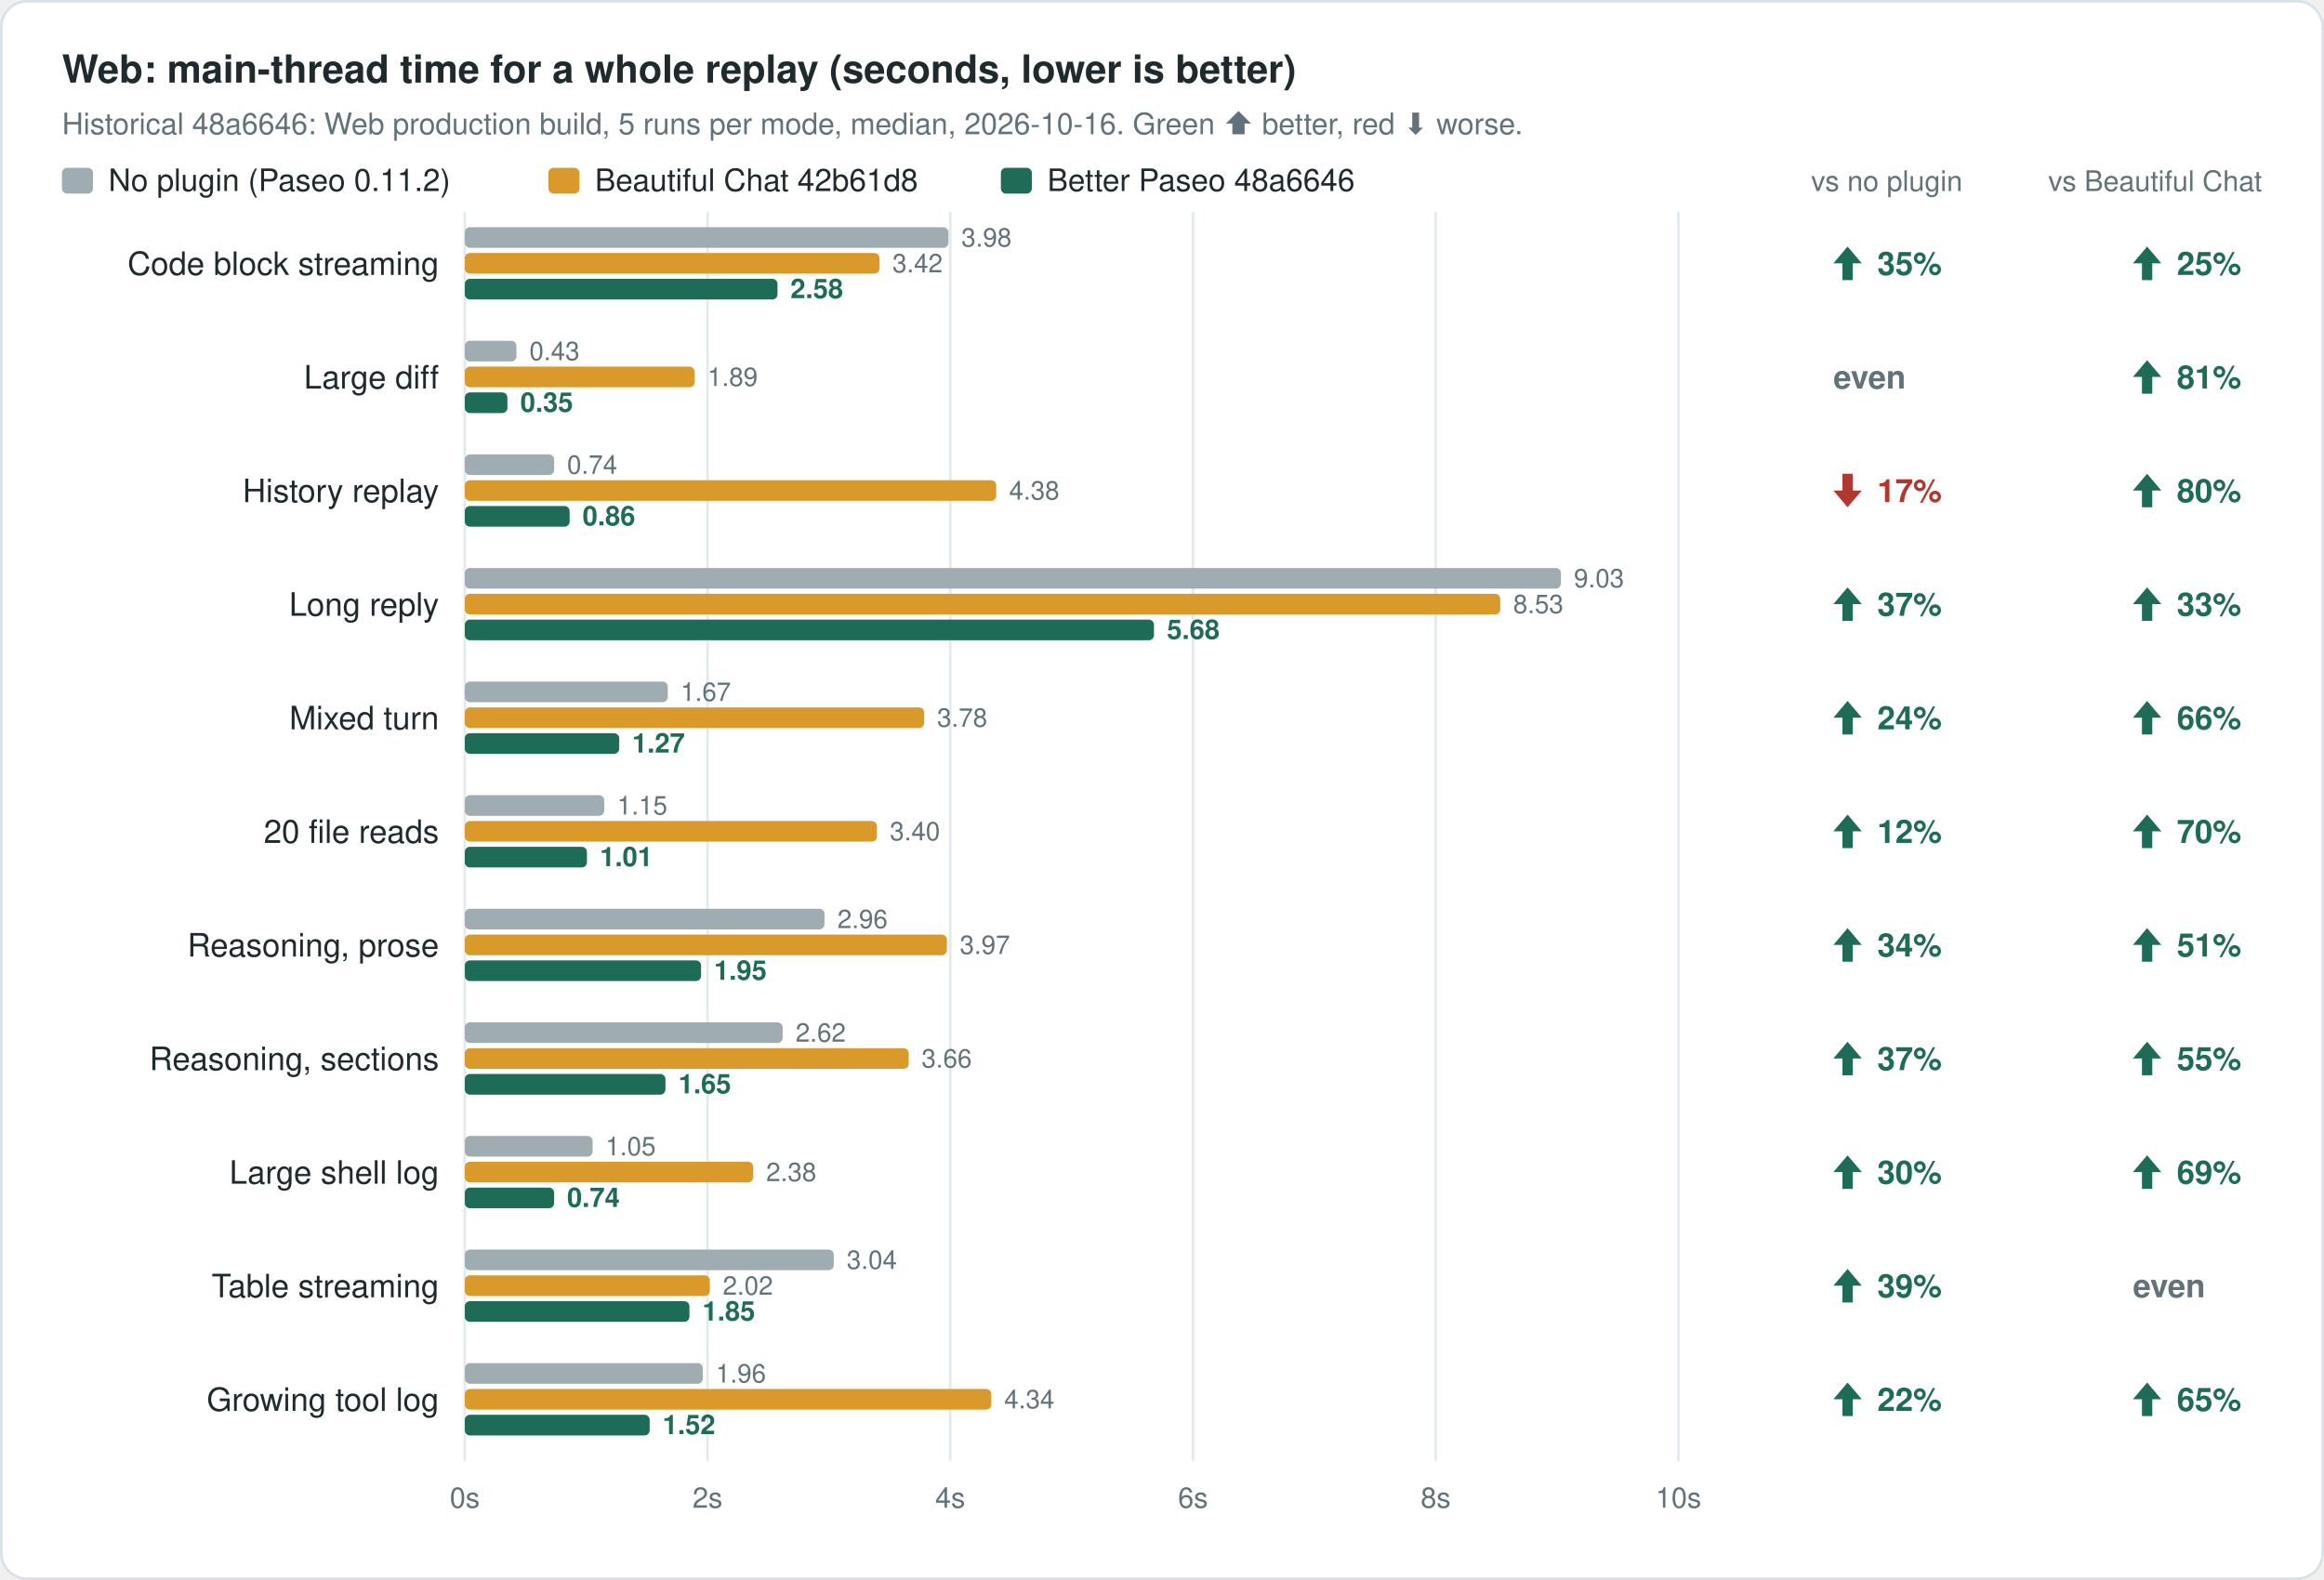
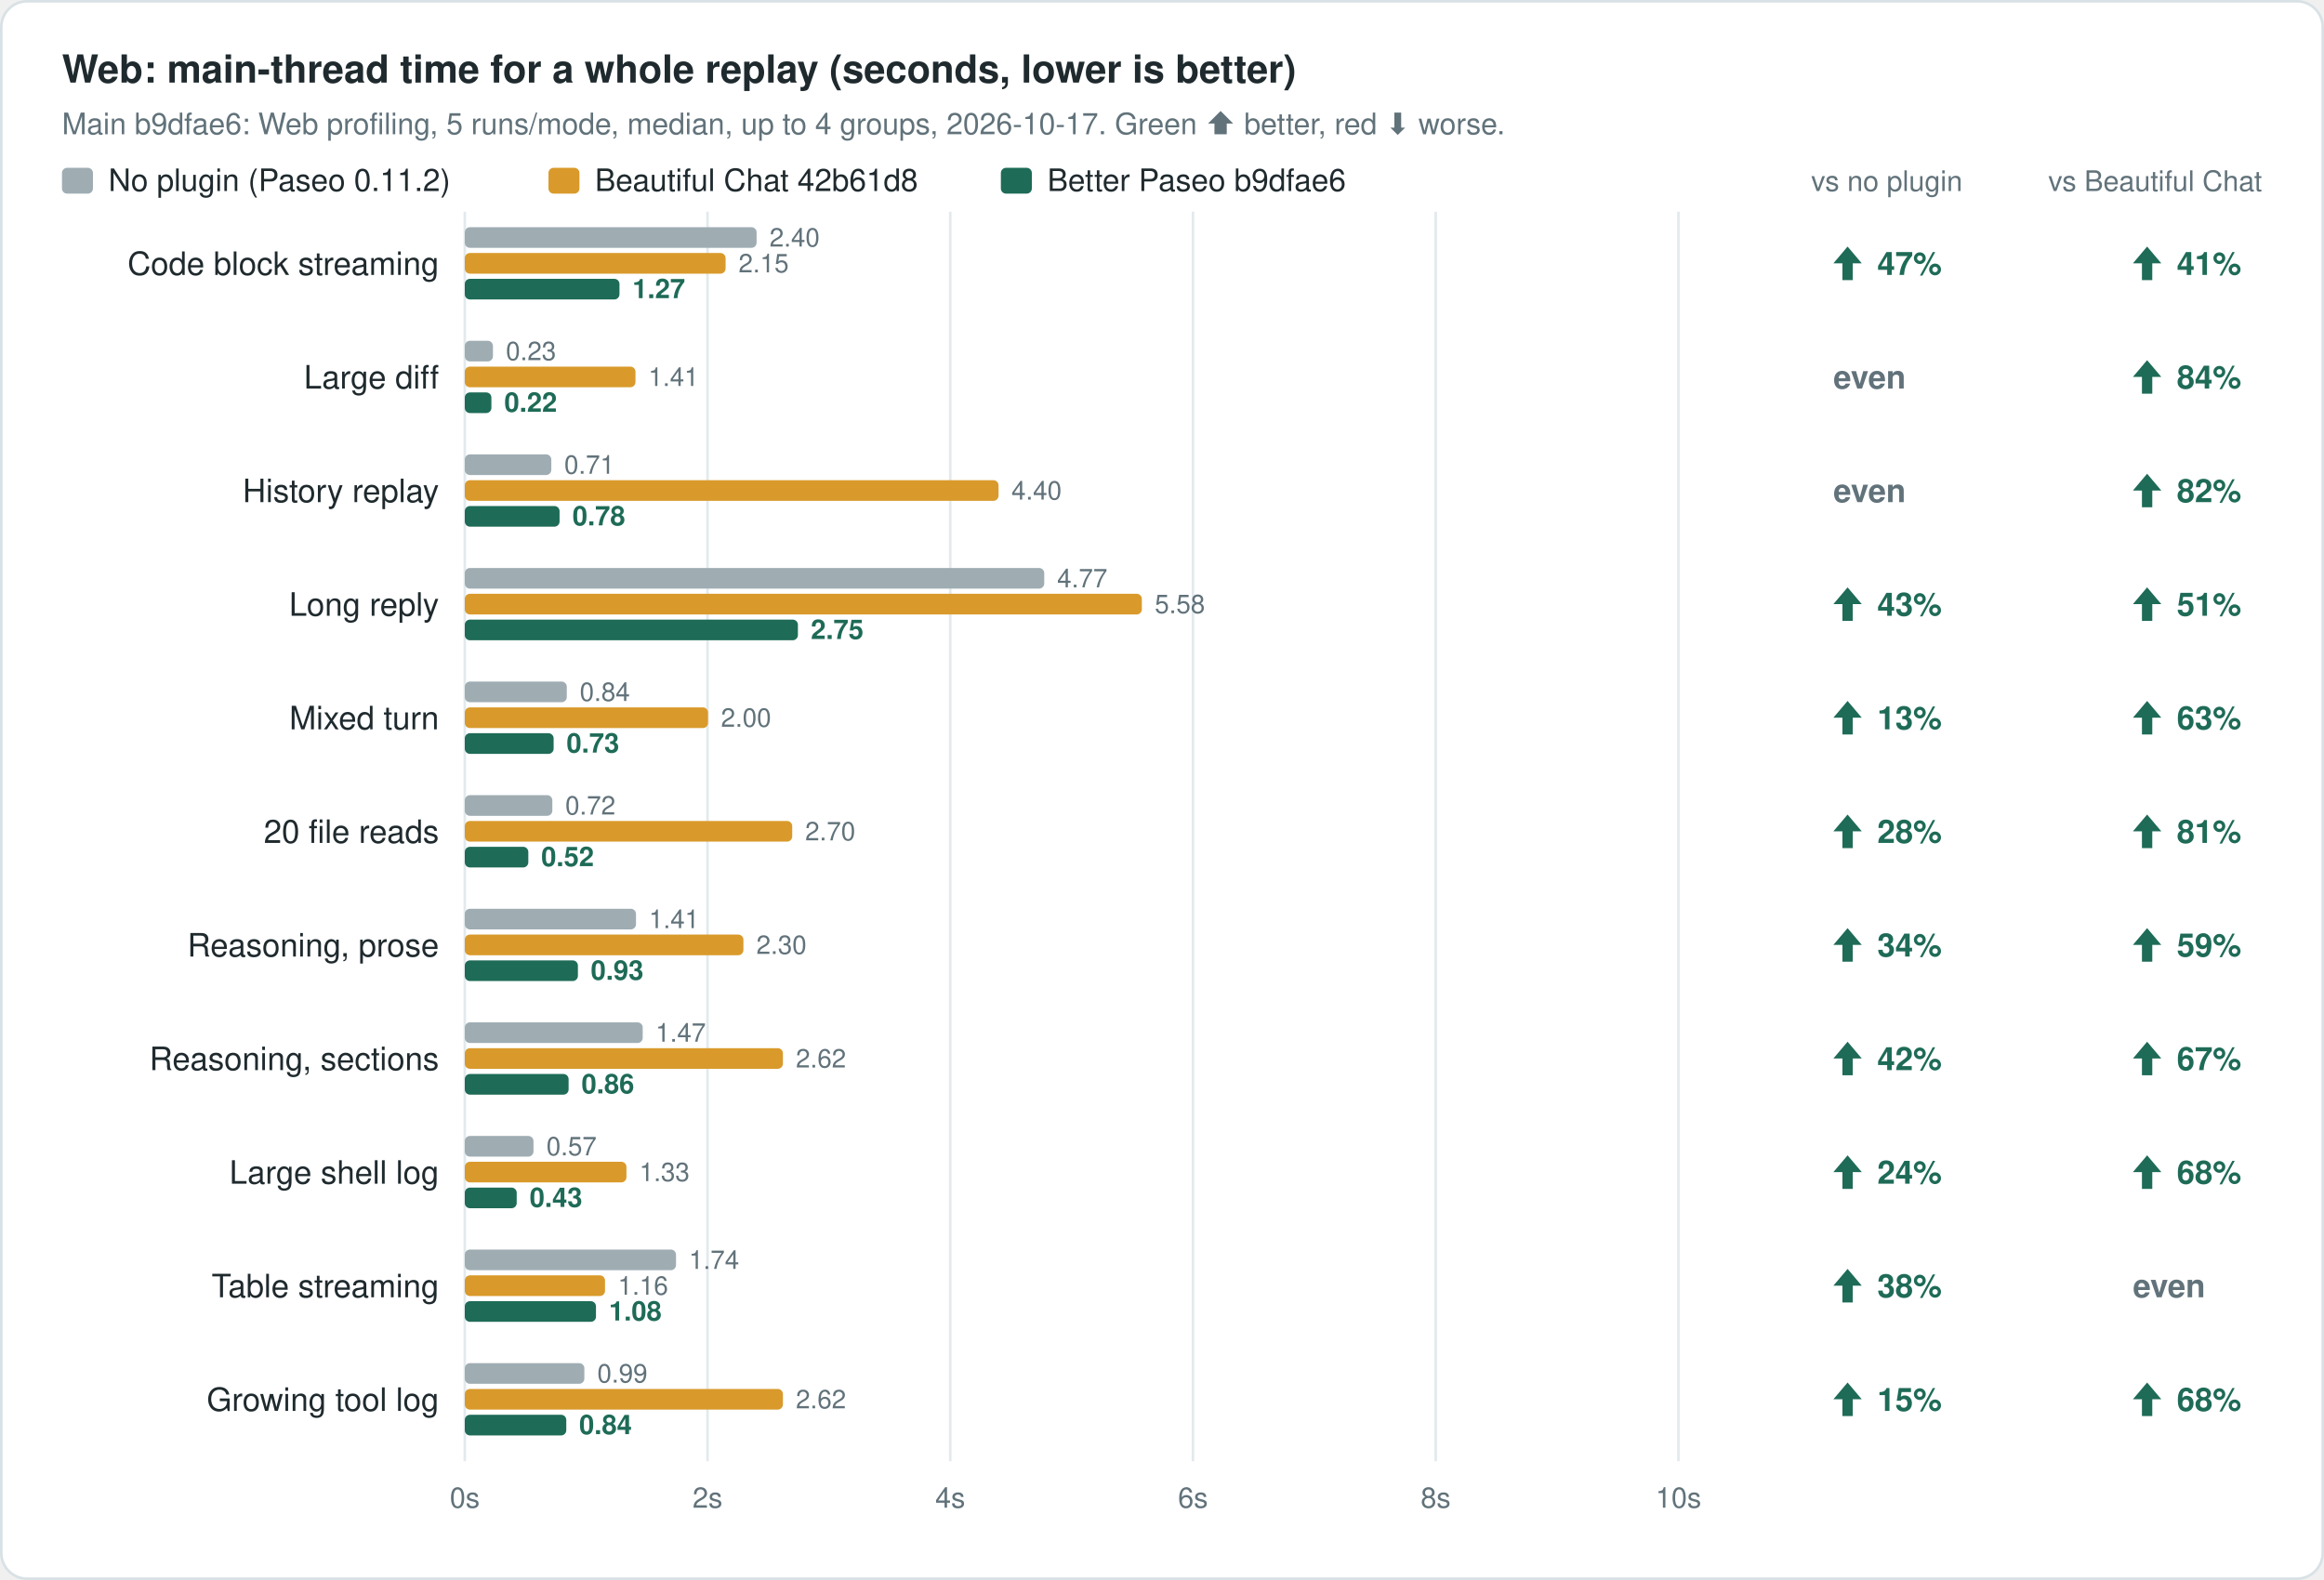
<svg xmlns="http://www.w3.org/2000/svg" viewBox="0 0 900 612" width="900" height="612" role="img">
  <rect x="0.5" y="0.5" width="899" height="611" rx="10" fill="#ffffff" stroke="#d8e1e5" />
  <text x="24.0" y="32.0" text-anchor="start" fill="#1f2a2e" font-size="15" font-weight="600" font-family="-apple-system, BlinkMacSystemFont, 'Segoe UI', Helvetica, Arial, sans-serif">Web: main-thread time for a whole replay (seconds, lower is better)</text>
-   <text x="24.0" y="52.0" text-anchor="start" fill="#61727a" font-size="11.5" font-weight="400" font-family="-apple-system, BlinkMacSystemFont, 'Segoe UI', Helvetica, Arial, sans-serif">Historical 48a6646: Web production build, 5 runs per mode, median, 2026-10-16. Green ⬆ better, red ⬇ worse.</text>
+   <text x="24.0" y="52.0" text-anchor="start" fill="#61727a" font-size="11.5" font-weight="400" font-family="-apple-system, BlinkMacSystemFont, 'Segoe UI', Helvetica, Arial, sans-serif">Main b9dfae6: Web profiling, 5 runs/mode, median, up to 4 groups, 2026-10-17. Green ⬆ better, red ⬇ worse.</text>
  <rect x="24.0" y="65.0" width="12.0" height="10" rx="2" fill="#9fadb3" />
  <text x="42.0" y="74.0" text-anchor="start" fill="#1f2a2e" font-size="12" font-weight="400" font-family="-apple-system, BlinkMacSystemFont, 'Segoe UI', Helvetica, Arial, sans-serif">No plugin (Paseo 0.11.2)</text>
  <rect x="212.4" y="65.0" width="12.0" height="10" rx="2" fill="#d99a2b" />
  <text x="230.4" y="74.0" text-anchor="start" fill="#1f2a2e" font-size="12" font-weight="400" font-family="-apple-system, BlinkMacSystemFont, 'Segoe UI', Helvetica, Arial, sans-serif">Beautiful Chat 42b61d8</text>
  <rect x="387.6" y="65.0" width="12.0" height="10" rx="2" fill="#1e6b57" />
-   <text x="405.6" y="74.0" text-anchor="start" fill="#1f2a2e" font-size="12" font-weight="400" font-family="-apple-system, BlinkMacSystemFont, 'Segoe UI', Helvetica, Arial, sans-serif">Better Paseo 48a6646</text>
+   <text x="405.6" y="74.0" text-anchor="start" fill="#1f2a2e" font-size="12" font-weight="400" font-family="-apple-system, BlinkMacSystemFont, 'Segoe UI', Helvetica, Arial, sans-serif">Better Paseo b9dfae6</text>
  <text x="760.0" y="74.0" text-anchor="end" fill="#61727a" font-size="11" font-weight="400" font-family="-apple-system, BlinkMacSystemFont, 'Segoe UI', Helvetica, Arial, sans-serif">vs no plugin</text>
  <text x="876.0" y="74.0" text-anchor="end" fill="#61727a" font-size="11" font-weight="400" font-family="-apple-system, BlinkMacSystemFont, 'Segoe UI', Helvetica, Arial, sans-serif">vs Beautiful Chat</text>
  <line x1="180.0" y1="82" x2="180.0" y2="566" stroke="#e3eaed" stroke-width="1" />
  <text x="180.0" y="584.0" text-anchor="middle" fill="#61727a" font-size="11" font-weight="400" font-family="-apple-system, BlinkMacSystemFont, 'Segoe UI', Helvetica, Arial, sans-serif">0s</text>
  <line x1="274.0" y1="82" x2="274.0" y2="566" stroke="#e3eaed" stroke-width="1" />
  <text x="274.0" y="584.0" text-anchor="middle" fill="#61727a" font-size="11" font-weight="400" font-family="-apple-system, BlinkMacSystemFont, 'Segoe UI', Helvetica, Arial, sans-serif">2s</text>
  <line x1="368.0" y1="82" x2="368.0" y2="566" stroke="#e3eaed" stroke-width="1" />
  <text x="368.0" y="584.0" text-anchor="middle" fill="#61727a" font-size="11" font-weight="400" font-family="-apple-system, BlinkMacSystemFont, 'Segoe UI', Helvetica, Arial, sans-serif">4s</text>
  <line x1="462.0" y1="82" x2="462.0" y2="566" stroke="#e3eaed" stroke-width="1" />
  <text x="462.0" y="584.0" text-anchor="middle" fill="#61727a" font-size="11" font-weight="400" font-family="-apple-system, BlinkMacSystemFont, 'Segoe UI', Helvetica, Arial, sans-serif">6s</text>
  <line x1="556.0" y1="82" x2="556.0" y2="566" stroke="#e3eaed" stroke-width="1" />
  <text x="556.0" y="584.0" text-anchor="middle" fill="#61727a" font-size="11" font-weight="400" font-family="-apple-system, BlinkMacSystemFont, 'Segoe UI', Helvetica, Arial, sans-serif">8s</text>
  <line x1="650.0" y1="82" x2="650.0" y2="566" stroke="#e3eaed" stroke-width="1" />
  <text x="650.0" y="584.0" text-anchor="middle" fill="#61727a" font-size="11" font-weight="400" font-family="-apple-system, BlinkMacSystemFont, 'Segoe UI', Helvetica, Arial, sans-serif">10s</text>
  <text x="170.0" y="106.5" text-anchor="end" fill="#1f2a2e" font-size="12.5" font-weight="400" font-family="-apple-system, BlinkMacSystemFont, 'Segoe UI', Helvetica, Arial, sans-serif">Code block streaming</text>
-   <rect x="180.0" y="88.0" width="187.3" height="8" rx="2" fill="#9fadb3" />
-   <text x="372.3" y="95.5" text-anchor="start" fill="#61727a" font-size="10" font-weight="400" font-family="-apple-system, BlinkMacSystemFont, 'Segoe UI', Helvetica, Arial, sans-serif">3.98</text>
-   <rect x="180.0" y="98.0" width="160.6" height="8" rx="2" fill="#d99a2b" />
-   <text x="345.6" y="105.5" text-anchor="start" fill="#61727a" font-size="10" font-weight="400" font-family="-apple-system, BlinkMacSystemFont, 'Segoe UI', Helvetica, Arial, sans-serif">3.42</text>
-   <rect x="180.0" y="108.0" width="121.1" height="8" rx="2" fill="#1e6b57" />
-   <text x="306.1" y="115.5" text-anchor="start" fill="#1e6b57" font-size="10.5" font-weight="600" font-family="-apple-system, BlinkMacSystemFont, 'Segoe UI', Helvetica, Arial, sans-serif">2.58</text>
+   <rect x="180.0" y="88.0" width="113.0" height="8" rx="2" fill="#9fadb3" />
+   <text x="298.0" y="95.5" text-anchor="start" fill="#61727a" font-size="10" font-weight="400" font-family="-apple-system, BlinkMacSystemFont, 'Segoe UI', Helvetica, Arial, sans-serif">2.40</text>
+   <rect x="180.0" y="98.0" width="101.0" height="8" rx="2" fill="#d99a2b" />
+   <text x="286.0" y="105.5" text-anchor="start" fill="#61727a" font-size="10" font-weight="400" font-family="-apple-system, BlinkMacSystemFont, 'Segoe UI', Helvetica, Arial, sans-serif">2.15</text>
+   <rect x="180.0" y="108.0" width="59.9" height="8" rx="2" fill="#1e6b57" />
+   <text x="244.9" y="115.5" text-anchor="start" fill="#1e6b57" font-size="10.5" font-weight="600" font-family="-apple-system, BlinkMacSystemFont, 'Segoe UI', Helvetica, Arial, sans-serif">1.27</text>
  <path fill="#1e6b57" d="M715.5,95.5 L721.0,102.0 L717.5,102.0 L717.5,108.5 L713.5,108.5 L713.5,102.0 L710.0,102.0 Z" />
-   <text x="727.0" y="106.5" text-anchor="start" fill="#1e6b57" font-size="12.5" font-weight="600" font-family="-apple-system, BlinkMacSystemFont, 'Segoe UI', Helvetica, Arial, sans-serif">35%</text>
+   <text x="727.0" y="106.5" text-anchor="start" fill="#1e6b57" font-size="12.5" font-weight="600" font-family="-apple-system, BlinkMacSystemFont, 'Segoe UI', Helvetica, Arial, sans-serif">47%</text>
  <path fill="#1e6b57" d="M831.5,95.5 L837.0,102.0 L833.5,102.0 L833.5,108.5 L829.5,108.5 L829.5,102.0 L826.0,102.0 Z" />
-   <text x="843.0" y="106.5" text-anchor="start" fill="#1e6b57" font-size="12.5" font-weight="600" font-family="-apple-system, BlinkMacSystemFont, 'Segoe UI', Helvetica, Arial, sans-serif">25%</text>
+   <text x="843.0" y="106.5" text-anchor="start" fill="#1e6b57" font-size="12.5" font-weight="600" font-family="-apple-system, BlinkMacSystemFont, 'Segoe UI', Helvetica, Arial, sans-serif">41%</text>
  <text x="170.0" y="150.5" text-anchor="end" fill="#1f2a2e" font-size="12.5" font-weight="400" font-family="-apple-system, BlinkMacSystemFont, 'Segoe UI', Helvetica, Arial, sans-serif">Large diff</text>
-   <rect x="180.0" y="132.0" width="20.0" height="8" rx="2" fill="#9fadb3" />
-   <text x="205.0" y="139.5" text-anchor="start" fill="#61727a" font-size="10" font-weight="400" font-family="-apple-system, BlinkMacSystemFont, 'Segoe UI', Helvetica, Arial, sans-serif">0.43</text>
-   <rect x="180.0" y="142.0" width="89.0" height="8" rx="2" fill="#d99a2b" />
-   <text x="274.0" y="149.5" text-anchor="start" fill="#61727a" font-size="10" font-weight="400" font-family="-apple-system, BlinkMacSystemFont, 'Segoe UI', Helvetica, Arial, sans-serif">1.89</text>
-   <rect x="180.0" y="152.0" width="16.5" height="8" rx="2" fill="#1e6b57" />
-   <text x="201.5" y="159.5" text-anchor="start" fill="#1e6b57" font-size="10.5" font-weight="600" font-family="-apple-system, BlinkMacSystemFont, 'Segoe UI', Helvetica, Arial, sans-serif">0.35</text>
+   <rect x="180.0" y="132.0" width="10.9" height="8" rx="2" fill="#9fadb3" />
+   <text x="195.9" y="139.5" text-anchor="start" fill="#61727a" font-size="10" font-weight="400" font-family="-apple-system, BlinkMacSystemFont, 'Segoe UI', Helvetica, Arial, sans-serif">0.23</text>
+   <rect x="180.0" y="142.0" width="66.1" height="8" rx="2" fill="#d99a2b" />
+   <text x="251.1" y="149.5" text-anchor="start" fill="#61727a" font-size="10" font-weight="400" font-family="-apple-system, BlinkMacSystemFont, 'Segoe UI', Helvetica, Arial, sans-serif">1.41</text>
+   <rect x="180.0" y="152.0" width="10.3" height="8" rx="2" fill="#1e6b57" />
+   <text x="195.3" y="159.5" text-anchor="start" fill="#1e6b57" font-size="10.5" font-weight="600" font-family="-apple-system, BlinkMacSystemFont, 'Segoe UI', Helvetica, Arial, sans-serif">0.22</text>
  <text x="710.0" y="150.5" text-anchor="start" fill="#61727a" font-size="12.5" font-weight="600" font-family="-apple-system, BlinkMacSystemFont, 'Segoe UI', Helvetica, Arial, sans-serif">even</text>
  <path fill="#1e6b57" d="M831.5,139.5 L837.0,146.0 L833.5,146.0 L833.5,152.5 L829.5,152.5 L829.5,146.0 L826.0,146.0 Z" />
-   <text x="843.0" y="150.5" text-anchor="start" fill="#1e6b57" font-size="12.5" font-weight="600" font-family="-apple-system, BlinkMacSystemFont, 'Segoe UI', Helvetica, Arial, sans-serif">81%</text>
+   <text x="843.0" y="150.5" text-anchor="start" fill="#1e6b57" font-size="12.5" font-weight="600" font-family="-apple-system, BlinkMacSystemFont, 'Segoe UI', Helvetica, Arial, sans-serif">84%</text>
  <text x="170.0" y="194.5" text-anchor="end" fill="#1f2a2e" font-size="12.5" font-weight="400" font-family="-apple-system, BlinkMacSystemFont, 'Segoe UI', Helvetica, Arial, sans-serif">History replay</text>
-   <rect x="180.0" y="176.0" width="34.6" height="8" rx="2" fill="#9fadb3" />
-   <text x="219.6" y="183.5" text-anchor="start" fill="#61727a" font-size="10" font-weight="400" font-family="-apple-system, BlinkMacSystemFont, 'Segoe UI', Helvetica, Arial, sans-serif">0.74</text>
-   <rect x="180.0" y="186.0" width="205.8" height="8" rx="2" fill="#d99a2b" />
-   <text x="390.8" y="193.5" text-anchor="start" fill="#61727a" font-size="10" font-weight="400" font-family="-apple-system, BlinkMacSystemFont, 'Segoe UI', Helvetica, Arial, sans-serif">4.38</text>
-   <rect x="180.0" y="196.0" width="40.6" height="8" rx="2" fill="#1e6b57" />
-   <text x="225.6" y="203.5" text-anchor="start" fill="#1e6b57" font-size="10.5" font-weight="600" font-family="-apple-system, BlinkMacSystemFont, 'Segoe UI', Helvetica, Arial, sans-serif">0.86</text>
-   <path fill="#b0392f" d="M715.5,196.5 L721.0,190.0 L717.5,190.0 L717.5,183.5 L713.5,183.5 L713.5,190.0 L710.0,190.0 Z" />
-   <text x="727.0" y="194.5" text-anchor="start" fill="#b0392f" font-size="12.5" font-weight="600" font-family="-apple-system, BlinkMacSystemFont, 'Segoe UI', Helvetica, Arial, sans-serif">17%</text>
+   <rect x="180.0" y="176.0" width="33.5" height="8" rx="2" fill="#9fadb3" />
+   <text x="218.5" y="183.5" text-anchor="start" fill="#61727a" font-size="10" font-weight="400" font-family="-apple-system, BlinkMacSystemFont, 'Segoe UI', Helvetica, Arial, sans-serif">0.71</text>
+   <rect x="180.0" y="186.0" width="206.7" height="8" rx="2" fill="#d99a2b" />
+   <text x="391.7" y="193.5" text-anchor="start" fill="#61727a" font-size="10" font-weight="400" font-family="-apple-system, BlinkMacSystemFont, 'Segoe UI', Helvetica, Arial, sans-serif">4.40</text>
+   <rect x="180.0" y="196.0" width="36.7" height="8" rx="2" fill="#1e6b57" />
+   <text x="221.7" y="203.5" text-anchor="start" fill="#1e6b57" font-size="10.5" font-weight="600" font-family="-apple-system, BlinkMacSystemFont, 'Segoe UI', Helvetica, Arial, sans-serif">0.78</text>
+   <text x="710.0" y="194.5" text-anchor="start" fill="#61727a" font-size="12.5" font-weight="600" font-family="-apple-system, BlinkMacSystemFont, 'Segoe UI', Helvetica, Arial, sans-serif">even</text>
  <path fill="#1e6b57" d="M831.5,183.5 L837.0,190.0 L833.5,190.0 L833.5,196.5 L829.5,196.5 L829.5,190.0 L826.0,190.0 Z" />
-   <text x="843.0" y="194.5" text-anchor="start" fill="#1e6b57" font-size="12.5" font-weight="600" font-family="-apple-system, BlinkMacSystemFont, 'Segoe UI', Helvetica, Arial, sans-serif">80%</text>
+   <text x="843.0" y="194.5" text-anchor="start" fill="#1e6b57" font-size="12.5" font-weight="600" font-family="-apple-system, BlinkMacSystemFont, 'Segoe UI', Helvetica, Arial, sans-serif">82%</text>
  <text x="170.0" y="238.5" text-anchor="end" fill="#1f2a2e" font-size="12.5" font-weight="400" font-family="-apple-system, BlinkMacSystemFont, 'Segoe UI', Helvetica, Arial, sans-serif">Long reply</text>
-   <rect x="180.0" y="220.0" width="424.5" height="8" rx="2" fill="#9fadb3" />
-   <text x="609.5" y="227.5" text-anchor="start" fill="#61727a" font-size="10" font-weight="400" font-family="-apple-system, BlinkMacSystemFont, 'Segoe UI', Helvetica, Arial, sans-serif">9.03</text>
-   <rect x="180.0" y="230.0" width="401.0" height="8" rx="2" fill="#d99a2b" />
-   <text x="586.0" y="237.5" text-anchor="start" fill="#61727a" font-size="10" font-weight="400" font-family="-apple-system, BlinkMacSystemFont, 'Segoe UI', Helvetica, Arial, sans-serif">8.53</text>
-   <rect x="180.0" y="240.0" width="266.9" height="8" rx="2" fill="#1e6b57" />
-   <text x="451.9" y="247.5" text-anchor="start" fill="#1e6b57" font-size="10.5" font-weight="600" font-family="-apple-system, BlinkMacSystemFont, 'Segoe UI', Helvetica, Arial, sans-serif">5.68</text>
+   <rect x="180.0" y="220.0" width="224.4" height="8" rx="2" fill="#9fadb3" />
+   <text x="409.4" y="227.5" text-anchor="start" fill="#61727a" font-size="10" font-weight="400" font-family="-apple-system, BlinkMacSystemFont, 'Segoe UI', Helvetica, Arial, sans-serif">4.77</text>
+   <rect x="180.0" y="230.0" width="262.2" height="8" rx="2" fill="#d99a2b" />
+   <text x="447.2" y="237.5" text-anchor="start" fill="#61727a" font-size="10" font-weight="400" font-family="-apple-system, BlinkMacSystemFont, 'Segoe UI', Helvetica, Arial, sans-serif">5.58</text>
+   <rect x="180.0" y="240.0" width="129.0" height="8" rx="2" fill="#1e6b57" />
+   <text x="314.0" y="247.5" text-anchor="start" fill="#1e6b57" font-size="10.5" font-weight="600" font-family="-apple-system, BlinkMacSystemFont, 'Segoe UI', Helvetica, Arial, sans-serif">2.75</text>
  <path fill="#1e6b57" d="M715.5,227.5 L721.0,234.0 L717.5,234.0 L717.5,240.5 L713.5,240.5 L713.5,234.0 L710.0,234.0 Z" />
-   <text x="727.0" y="238.5" text-anchor="start" fill="#1e6b57" font-size="12.5" font-weight="600" font-family="-apple-system, BlinkMacSystemFont, 'Segoe UI', Helvetica, Arial, sans-serif">37%</text>
+   <text x="727.0" y="238.5" text-anchor="start" fill="#1e6b57" font-size="12.5" font-weight="600" font-family="-apple-system, BlinkMacSystemFont, 'Segoe UI', Helvetica, Arial, sans-serif">43%</text>
  <path fill="#1e6b57" d="M831.5,227.5 L837.0,234.0 L833.5,234.0 L833.5,240.5 L829.5,240.5 L829.5,234.0 L826.0,234.0 Z" />
-   <text x="843.0" y="238.5" text-anchor="start" fill="#1e6b57" font-size="12.5" font-weight="600" font-family="-apple-system, BlinkMacSystemFont, 'Segoe UI', Helvetica, Arial, sans-serif">33%</text>
+   <text x="843.0" y="238.5" text-anchor="start" fill="#1e6b57" font-size="12.5" font-weight="600" font-family="-apple-system, BlinkMacSystemFont, 'Segoe UI', Helvetica, Arial, sans-serif">51%</text>
  <text x="170.0" y="282.5" text-anchor="end" fill="#1f2a2e" font-size="12.5" font-weight="400" font-family="-apple-system, BlinkMacSystemFont, 'Segoe UI', Helvetica, Arial, sans-serif">Mixed turn</text>
-   <rect x="180.0" y="264.0" width="78.6" height="8" rx="2" fill="#9fadb3" />
-   <text x="263.6" y="271.5" text-anchor="start" fill="#61727a" font-size="10" font-weight="400" font-family="-apple-system, BlinkMacSystemFont, 'Segoe UI', Helvetica, Arial, sans-serif">1.67</text>
-   <rect x="180.0" y="274.0" width="177.9" height="8" rx="2" fill="#d99a2b" />
-   <text x="362.9" y="281.5" text-anchor="start" fill="#61727a" font-size="10" font-weight="400" font-family="-apple-system, BlinkMacSystemFont, 'Segoe UI', Helvetica, Arial, sans-serif">3.78</text>
-   <rect x="180.0" y="284.0" width="59.8" height="8" rx="2" fill="#1e6b57" />
-   <text x="244.8" y="291.5" text-anchor="start" fill="#1e6b57" font-size="10.5" font-weight="600" font-family="-apple-system, BlinkMacSystemFont, 'Segoe UI', Helvetica, Arial, sans-serif">1.27</text>
+   <rect x="180.0" y="264.0" width="39.5" height="8" rx="2" fill="#9fadb3" />
+   <text x="224.5" y="271.5" text-anchor="start" fill="#61727a" font-size="10" font-weight="400" font-family="-apple-system, BlinkMacSystemFont, 'Segoe UI', Helvetica, Arial, sans-serif">0.84</text>
+   <rect x="180.0" y="274.0" width="94.2" height="8" rx="2" fill="#d99a2b" />
+   <text x="279.2" y="281.5" text-anchor="start" fill="#61727a" font-size="10" font-weight="400" font-family="-apple-system, BlinkMacSystemFont, 'Segoe UI', Helvetica, Arial, sans-serif">2.00</text>
+   <rect x="180.0" y="284.0" width="34.4" height="8" rx="2" fill="#1e6b57" />
+   <text x="219.4" y="291.5" text-anchor="start" fill="#1e6b57" font-size="10.5" font-weight="600" font-family="-apple-system, BlinkMacSystemFont, 'Segoe UI', Helvetica, Arial, sans-serif">0.73</text>
  <path fill="#1e6b57" d="M715.5,271.5 L721.0,278.0 L717.5,278.0 L717.5,284.5 L713.5,284.5 L713.5,278.0 L710.0,278.0 Z" />
-   <text x="727.0" y="282.5" text-anchor="start" fill="#1e6b57" font-size="12.5" font-weight="600" font-family="-apple-system, BlinkMacSystemFont, 'Segoe UI', Helvetica, Arial, sans-serif">24%</text>
+   <text x="727.0" y="282.5" text-anchor="start" fill="#1e6b57" font-size="12.5" font-weight="600" font-family="-apple-system, BlinkMacSystemFont, 'Segoe UI', Helvetica, Arial, sans-serif">13%</text>
  <path fill="#1e6b57" d="M831.5,271.5 L837.0,278.0 L833.5,278.0 L833.5,284.5 L829.5,284.5 L829.5,278.0 L826.0,278.0 Z" />
-   <text x="843.0" y="282.5" text-anchor="start" fill="#1e6b57" font-size="12.5" font-weight="600" font-family="-apple-system, BlinkMacSystemFont, 'Segoe UI', Helvetica, Arial, sans-serif">66%</text>
+   <text x="843.0" y="282.5" text-anchor="start" fill="#1e6b57" font-size="12.5" font-weight="600" font-family="-apple-system, BlinkMacSystemFont, 'Segoe UI', Helvetica, Arial, sans-serif">63%</text>
  <text x="170.0" y="326.5" text-anchor="end" fill="#1f2a2e" font-size="12.5" font-weight="400" font-family="-apple-system, BlinkMacSystemFont, 'Segoe UI', Helvetica, Arial, sans-serif">20 file reads</text>
-   <rect x="180.0" y="308.0" width="54.0" height="8" rx="2" fill="#9fadb3" />
-   <text x="239.0" y="315.5" text-anchor="start" fill="#61727a" font-size="10" font-weight="400" font-family="-apple-system, BlinkMacSystemFont, 'Segoe UI', Helvetica, Arial, sans-serif">1.15</text>
-   <rect x="180.0" y="318.0" width="159.6" height="8" rx="2" fill="#d99a2b" />
-   <text x="344.6" y="325.5" text-anchor="start" fill="#61727a" font-size="10" font-weight="400" font-family="-apple-system, BlinkMacSystemFont, 'Segoe UI', Helvetica, Arial, sans-serif">3.40</text>
-   <rect x="180.0" y="328.0" width="47.3" height="8" rx="2" fill="#1e6b57" />
-   <text x="232.3" y="335.5" text-anchor="start" fill="#1e6b57" font-size="10.5" font-weight="600" font-family="-apple-system, BlinkMacSystemFont, 'Segoe UI', Helvetica, Arial, sans-serif">1.01</text>
+   <rect x="180.0" y="308.0" width="33.9" height="8" rx="2" fill="#9fadb3" />
+   <text x="218.9" y="315.5" text-anchor="start" fill="#61727a" font-size="10" font-weight="400" font-family="-apple-system, BlinkMacSystemFont, 'Segoe UI', Helvetica, Arial, sans-serif">0.72</text>
+   <rect x="180.0" y="318.0" width="126.8" height="8" rx="2" fill="#d99a2b" />
+   <text x="311.8" y="325.5" text-anchor="start" fill="#61727a" font-size="10" font-weight="400" font-family="-apple-system, BlinkMacSystemFont, 'Segoe UI', Helvetica, Arial, sans-serif">2.70</text>
+   <rect x="180.0" y="328.0" width="24.6" height="8" rx="2" fill="#1e6b57" />
+   <text x="209.6" y="335.5" text-anchor="start" fill="#1e6b57" font-size="10.5" font-weight="600" font-family="-apple-system, BlinkMacSystemFont, 'Segoe UI', Helvetica, Arial, sans-serif">0.52</text>
  <path fill="#1e6b57" d="M715.5,315.5 L721.0,322.0 L717.5,322.0 L717.5,328.5 L713.5,328.5 L713.5,322.0 L710.0,322.0 Z" />
-   <text x="727.0" y="326.5" text-anchor="start" fill="#1e6b57" font-size="12.5" font-weight="600" font-family="-apple-system, BlinkMacSystemFont, 'Segoe UI', Helvetica, Arial, sans-serif">12%</text>
+   <text x="727.0" y="326.5" text-anchor="start" fill="#1e6b57" font-size="12.5" font-weight="600" font-family="-apple-system, BlinkMacSystemFont, 'Segoe UI', Helvetica, Arial, sans-serif">28%</text>
  <path fill="#1e6b57" d="M831.5,315.5 L837.0,322.0 L833.5,322.0 L833.5,328.5 L829.5,328.5 L829.5,322.0 L826.0,322.0 Z" />
-   <text x="843.0" y="326.5" text-anchor="start" fill="#1e6b57" font-size="12.5" font-weight="600" font-family="-apple-system, BlinkMacSystemFont, 'Segoe UI', Helvetica, Arial, sans-serif">70%</text>
+   <text x="843.0" y="326.5" text-anchor="start" fill="#1e6b57" font-size="12.5" font-weight="600" font-family="-apple-system, BlinkMacSystemFont, 'Segoe UI', Helvetica, Arial, sans-serif">81%</text>
  <text x="170.0" y="370.5" text-anchor="end" fill="#1f2a2e" font-size="12.5" font-weight="400" font-family="-apple-system, BlinkMacSystemFont, 'Segoe UI', Helvetica, Arial, sans-serif">Reasoning, prose</text>
-   <rect x="180.0" y="352.0" width="139.3" height="8" rx="2" fill="#9fadb3" />
-   <text x="324.3" y="359.5" text-anchor="start" fill="#61727a" font-size="10" font-weight="400" font-family="-apple-system, BlinkMacSystemFont, 'Segoe UI', Helvetica, Arial, sans-serif">2.96</text>
-   <rect x="180.0" y="362.0" width="186.7" height="8" rx="2" fill="#d99a2b" />
-   <text x="371.7" y="369.5" text-anchor="start" fill="#61727a" font-size="10" font-weight="400" font-family="-apple-system, BlinkMacSystemFont, 'Segoe UI', Helvetica, Arial, sans-serif">3.97</text>
-   <rect x="180.0" y="372.0" width="91.5" height="8" rx="2" fill="#1e6b57" />
-   <text x="276.5" y="379.5" text-anchor="start" fill="#1e6b57" font-size="10.5" font-weight="600" font-family="-apple-system, BlinkMacSystemFont, 'Segoe UI', Helvetica, Arial, sans-serif">1.95</text>
+   <rect x="180.0" y="352.0" width="66.3" height="8" rx="2" fill="#9fadb3" />
+   <text x="251.3" y="359.5" text-anchor="start" fill="#61727a" font-size="10" font-weight="400" font-family="-apple-system, BlinkMacSystemFont, 'Segoe UI', Helvetica, Arial, sans-serif">1.41</text>
+   <rect x="180.0" y="362.0" width="107.9" height="8" rx="2" fill="#d99a2b" />
+   <text x="292.9" y="369.5" text-anchor="start" fill="#61727a" font-size="10" font-weight="400" font-family="-apple-system, BlinkMacSystemFont, 'Segoe UI', Helvetica, Arial, sans-serif">2.30</text>
+   <rect x="180.0" y="372.0" width="43.8" height="8" rx="2" fill="#1e6b57" />
+   <text x="228.8" y="379.5" text-anchor="start" fill="#1e6b57" font-size="10.5" font-weight="600" font-family="-apple-system, BlinkMacSystemFont, 'Segoe UI', Helvetica, Arial, sans-serif">0.93</text>
  <path fill="#1e6b57" d="M715.5,359.5 L721.0,366.0 L717.5,366.0 L717.5,372.5 L713.5,372.5 L713.5,366.0 L710.0,366.0 Z" />
  <text x="727.0" y="370.5" text-anchor="start" fill="#1e6b57" font-size="12.5" font-weight="600" font-family="-apple-system, BlinkMacSystemFont, 'Segoe UI', Helvetica, Arial, sans-serif">34%</text>
  <path fill="#1e6b57" d="M831.5,359.5 L837.0,366.0 L833.5,366.0 L833.5,372.5 L829.5,372.5 L829.5,366.0 L826.0,366.0 Z" />
-   <text x="843.0" y="370.5" text-anchor="start" fill="#1e6b57" font-size="12.5" font-weight="600" font-family="-apple-system, BlinkMacSystemFont, 'Segoe UI', Helvetica, Arial, sans-serif">51%</text>
+   <text x="843.0" y="370.5" text-anchor="start" fill="#1e6b57" font-size="12.5" font-weight="600" font-family="-apple-system, BlinkMacSystemFont, 'Segoe UI', Helvetica, Arial, sans-serif">59%</text>
  <text x="170.0" y="414.5" text-anchor="end" fill="#1f2a2e" font-size="12.5" font-weight="400" font-family="-apple-system, BlinkMacSystemFont, 'Segoe UI', Helvetica, Arial, sans-serif">Reasoning, sections</text>
-   <rect x="180.0" y="396.0" width="123.1" height="8" rx="2" fill="#9fadb3" />
-   <text x="308.1" y="403.5" text-anchor="start" fill="#61727a" font-size="10" font-weight="400" font-family="-apple-system, BlinkMacSystemFont, 'Segoe UI', Helvetica, Arial, sans-serif">2.62</text>
-   <rect x="180.0" y="406.0" width="171.9" height="8" rx="2" fill="#d99a2b" />
-   <text x="356.9" y="413.5" text-anchor="start" fill="#61727a" font-size="10" font-weight="400" font-family="-apple-system, BlinkMacSystemFont, 'Segoe UI', Helvetica, Arial, sans-serif">3.66</text>
-   <rect x="180.0" y="416.0" width="77.7" height="8" rx="2" fill="#1e6b57" />
-   <text x="262.7" y="423.5" text-anchor="start" fill="#1e6b57" font-size="10.5" font-weight="600" font-family="-apple-system, BlinkMacSystemFont, 'Segoe UI', Helvetica, Arial, sans-serif">1.65</text>
+   <rect x="180.0" y="396.0" width="68.9" height="8" rx="2" fill="#9fadb3" />
+   <text x="253.9" y="403.5" text-anchor="start" fill="#61727a" font-size="10" font-weight="400" font-family="-apple-system, BlinkMacSystemFont, 'Segoe UI', Helvetica, Arial, sans-serif">1.47</text>
+   <rect x="180.0" y="406.0" width="123.2" height="8" rx="2" fill="#d99a2b" />
+   <text x="308.2" y="413.5" text-anchor="start" fill="#61727a" font-size="10" font-weight="400" font-family="-apple-system, BlinkMacSystemFont, 'Segoe UI', Helvetica, Arial, sans-serif">2.62</text>
+   <rect x="180.0" y="416.0" width="40.2" height="8" rx="2" fill="#1e6b57" />
+   <text x="225.2" y="423.5" text-anchor="start" fill="#1e6b57" font-size="10.5" font-weight="600" font-family="-apple-system, BlinkMacSystemFont, 'Segoe UI', Helvetica, Arial, sans-serif">0.86</text>
  <path fill="#1e6b57" d="M715.5,403.5 L721.0,410.0 L717.5,410.0 L717.5,416.5 L713.5,416.5 L713.5,410.0 L710.0,410.0 Z" />
-   <text x="727.0" y="414.5" text-anchor="start" fill="#1e6b57" font-size="12.5" font-weight="600" font-family="-apple-system, BlinkMacSystemFont, 'Segoe UI', Helvetica, Arial, sans-serif">37%</text>
+   <text x="727.0" y="414.5" text-anchor="start" fill="#1e6b57" font-size="12.5" font-weight="600" font-family="-apple-system, BlinkMacSystemFont, 'Segoe UI', Helvetica, Arial, sans-serif">42%</text>
  <path fill="#1e6b57" d="M831.5,403.5 L837.0,410.0 L833.5,410.0 L833.5,416.5 L829.5,416.5 L829.5,410.0 L826.0,410.0 Z" />
-   <text x="843.0" y="414.5" text-anchor="start" fill="#1e6b57" font-size="12.5" font-weight="600" font-family="-apple-system, BlinkMacSystemFont, 'Segoe UI', Helvetica, Arial, sans-serif">55%</text>
+   <text x="843.0" y="414.5" text-anchor="start" fill="#1e6b57" font-size="12.5" font-weight="600" font-family="-apple-system, BlinkMacSystemFont, 'Segoe UI', Helvetica, Arial, sans-serif">67%</text>
  <text x="170.0" y="458.5" text-anchor="end" fill="#1f2a2e" font-size="12.5" font-weight="400" font-family="-apple-system, BlinkMacSystemFont, 'Segoe UI', Helvetica, Arial, sans-serif">Large shell log</text>
-   <rect x="180.0" y="440.0" width="49.5" height="8" rx="2" fill="#9fadb3" />
-   <text x="234.5" y="447.5" text-anchor="start" fill="#61727a" font-size="10" font-weight="400" font-family="-apple-system, BlinkMacSystemFont, 'Segoe UI', Helvetica, Arial, sans-serif">1.05</text>
-   <rect x="180.0" y="450.0" width="111.7" height="8" rx="2" fill="#d99a2b" />
-   <text x="296.7" y="457.5" text-anchor="start" fill="#61727a" font-size="10" font-weight="400" font-family="-apple-system, BlinkMacSystemFont, 'Segoe UI', Helvetica, Arial, sans-serif">2.38</text>
-   <rect x="180.0" y="460.0" width="34.6" height="8" rx="2" fill="#1e6b57" />
-   <text x="219.6" y="467.5" text-anchor="start" fill="#1e6b57" font-size="10.5" font-weight="600" font-family="-apple-system, BlinkMacSystemFont, 'Segoe UI', Helvetica, Arial, sans-serif">0.74</text>
+   <rect x="180.0" y="440.0" width="26.6" height="8" rx="2" fill="#9fadb3" />
+   <text x="211.6" y="447.5" text-anchor="start" fill="#61727a" font-size="10" font-weight="400" font-family="-apple-system, BlinkMacSystemFont, 'Segoe UI', Helvetica, Arial, sans-serif">0.57</text>
+   <rect x="180.0" y="450.0" width="62.6" height="8" rx="2" fill="#d99a2b" />
+   <text x="247.6" y="457.5" text-anchor="start" fill="#61727a" font-size="10" font-weight="400" font-family="-apple-system, BlinkMacSystemFont, 'Segoe UI', Helvetica, Arial, sans-serif">1.33</text>
+   <rect x="180.0" y="460.0" width="20.1" height="8" rx="2" fill="#1e6b57" />
+   <text x="205.1" y="467.5" text-anchor="start" fill="#1e6b57" font-size="10.5" font-weight="600" font-family="-apple-system, BlinkMacSystemFont, 'Segoe UI', Helvetica, Arial, sans-serif">0.43</text>
  <path fill="#1e6b57" d="M715.5,447.5 L721.0,454.0 L717.5,454.0 L717.5,460.5 L713.5,460.5 L713.5,454.0 L710.0,454.0 Z" />
-   <text x="727.0" y="458.5" text-anchor="start" fill="#1e6b57" font-size="12.5" font-weight="600" font-family="-apple-system, BlinkMacSystemFont, 'Segoe UI', Helvetica, Arial, sans-serif">30%</text>
+   <text x="727.0" y="458.5" text-anchor="start" fill="#1e6b57" font-size="12.5" font-weight="600" font-family="-apple-system, BlinkMacSystemFont, 'Segoe UI', Helvetica, Arial, sans-serif">24%</text>
  <path fill="#1e6b57" d="M831.5,447.5 L837.0,454.0 L833.5,454.0 L833.5,460.5 L829.5,460.5 L829.5,454.0 L826.0,454.0 Z" />
-   <text x="843.0" y="458.5" text-anchor="start" fill="#1e6b57" font-size="12.5" font-weight="600" font-family="-apple-system, BlinkMacSystemFont, 'Segoe UI', Helvetica, Arial, sans-serif">69%</text>
+   <text x="843.0" y="458.5" text-anchor="start" fill="#1e6b57" font-size="12.5" font-weight="600" font-family="-apple-system, BlinkMacSystemFont, 'Segoe UI', Helvetica, Arial, sans-serif">68%</text>
  <text x="170.0" y="502.5" text-anchor="end" fill="#1f2a2e" font-size="12.5" font-weight="400" font-family="-apple-system, BlinkMacSystemFont, 'Segoe UI', Helvetica, Arial, sans-serif">Table streaming</text>
-   <rect x="180.0" y="484.0" width="142.9" height="8" rx="2" fill="#9fadb3" />
-   <text x="327.9" y="491.5" text-anchor="start" fill="#61727a" font-size="10" font-weight="400" font-family="-apple-system, BlinkMacSystemFont, 'Segoe UI', Helvetica, Arial, sans-serif">3.04</text>
-   <rect x="180.0" y="494.0" width="94.9" height="8" rx="2" fill="#d99a2b" />
-   <text x="279.9" y="501.5" text-anchor="start" fill="#61727a" font-size="10" font-weight="400" font-family="-apple-system, BlinkMacSystemFont, 'Segoe UI', Helvetica, Arial, sans-serif">2.02</text>
-   <rect x="180.0" y="504.0" width="87.0" height="8" rx="2" fill="#1e6b57" />
-   <text x="272.0" y="511.5" text-anchor="start" fill="#1e6b57" font-size="10.5" font-weight="600" font-family="-apple-system, BlinkMacSystemFont, 'Segoe UI', Helvetica, Arial, sans-serif">1.85</text>
+   <rect x="180.0" y="484.0" width="81.8" height="8" rx="2" fill="#9fadb3" />
+   <text x="266.8" y="491.5" text-anchor="start" fill="#61727a" font-size="10" font-weight="400" font-family="-apple-system, BlinkMacSystemFont, 'Segoe UI', Helvetica, Arial, sans-serif">1.74</text>
+   <rect x="180.0" y="494.0" width="54.3" height="8" rx="2" fill="#d99a2b" />
+   <text x="239.3" y="501.5" text-anchor="start" fill="#61727a" font-size="10" font-weight="400" font-family="-apple-system, BlinkMacSystemFont, 'Segoe UI', Helvetica, Arial, sans-serif">1.16</text>
+   <rect x="180.0" y="504.0" width="50.8" height="8" rx="2" fill="#1e6b57" />
+   <text x="235.8" y="511.5" text-anchor="start" fill="#1e6b57" font-size="10.5" font-weight="600" font-family="-apple-system, BlinkMacSystemFont, 'Segoe UI', Helvetica, Arial, sans-serif">1.08</text>
  <path fill="#1e6b57" d="M715.5,491.5 L721.0,498.0 L717.5,498.0 L717.5,504.5 L713.5,504.5 L713.5,498.0 L710.0,498.0 Z" />
-   <text x="727.0" y="502.5" text-anchor="start" fill="#1e6b57" font-size="12.5" font-weight="600" font-family="-apple-system, BlinkMacSystemFont, 'Segoe UI', Helvetica, Arial, sans-serif">39%</text>
+   <text x="727.0" y="502.5" text-anchor="start" fill="#1e6b57" font-size="12.5" font-weight="600" font-family="-apple-system, BlinkMacSystemFont, 'Segoe UI', Helvetica, Arial, sans-serif">38%</text>
  <text x="826.0" y="502.5" text-anchor="start" fill="#61727a" font-size="12.5" font-weight="600" font-family="-apple-system, BlinkMacSystemFont, 'Segoe UI', Helvetica, Arial, sans-serif">even</text>
  <text x="170.0" y="546.5" text-anchor="end" fill="#1f2a2e" font-size="12.5" font-weight="400" font-family="-apple-system, BlinkMacSystemFont, 'Segoe UI', Helvetica, Arial, sans-serif">Growing tool log</text>
-   <rect x="180.0" y="528.0" width="92.2" height="8" rx="2" fill="#9fadb3" />
-   <text x="277.2" y="535.5" text-anchor="start" fill="#61727a" font-size="10" font-weight="400" font-family="-apple-system, BlinkMacSystemFont, 'Segoe UI', Helvetica, Arial, sans-serif">1.96</text>
-   <rect x="180.0" y="538.0" width="203.9" height="8" rx="2" fill="#d99a2b" />
-   <text x="388.9" y="545.5" text-anchor="start" fill="#61727a" font-size="10" font-weight="400" font-family="-apple-system, BlinkMacSystemFont, 'Segoe UI', Helvetica, Arial, sans-serif">4.34</text>
-   <rect x="180.0" y="548.0" width="71.6" height="8" rx="2" fill="#1e6b57" />
-   <text x="256.6" y="555.5" text-anchor="start" fill="#1e6b57" font-size="10.5" font-weight="600" font-family="-apple-system, BlinkMacSystemFont, 'Segoe UI', Helvetica, Arial, sans-serif">1.52</text>
+   <rect x="180.0" y="528.0" width="46.3" height="8" rx="2" fill="#9fadb3" />
+   <text x="231.3" y="535.5" text-anchor="start" fill="#61727a" font-size="10" font-weight="400" font-family="-apple-system, BlinkMacSystemFont, 'Segoe UI', Helvetica, Arial, sans-serif">0.99</text>
+   <rect x="180.0" y="538.0" width="123.2" height="8" rx="2" fill="#d99a2b" />
+   <text x="308.2" y="545.5" text-anchor="start" fill="#61727a" font-size="10" font-weight="400" font-family="-apple-system, BlinkMacSystemFont, 'Segoe UI', Helvetica, Arial, sans-serif">2.62</text>
+   <rect x="180.0" y="548.0" width="39.3" height="8" rx="2" fill="#1e6b57" />
+   <text x="224.3" y="555.5" text-anchor="start" fill="#1e6b57" font-size="10.5" font-weight="600" font-family="-apple-system, BlinkMacSystemFont, 'Segoe UI', Helvetica, Arial, sans-serif">0.84</text>
  <path fill="#1e6b57" d="M715.5,535.5 L721.0,542.0 L717.5,542.0 L717.5,548.5 L713.5,548.5 L713.5,542.0 L710.0,542.0 Z" />
-   <text x="727.0" y="546.5" text-anchor="start" fill="#1e6b57" font-size="12.5" font-weight="600" font-family="-apple-system, BlinkMacSystemFont, 'Segoe UI', Helvetica, Arial, sans-serif">22%</text>
+   <text x="727.0" y="546.5" text-anchor="start" fill="#1e6b57" font-size="12.5" font-weight="600" font-family="-apple-system, BlinkMacSystemFont, 'Segoe UI', Helvetica, Arial, sans-serif">15%</text>
  <path fill="#1e6b57" d="M831.5,535.5 L837.0,542.0 L833.5,542.0 L833.5,548.5 L829.5,548.5 L829.5,542.0 L826.0,542.0 Z" />
-   <text x="843.0" y="546.5" text-anchor="start" fill="#1e6b57" font-size="12.5" font-weight="600" font-family="-apple-system, BlinkMacSystemFont, 'Segoe UI', Helvetica, Arial, sans-serif">65%</text>
+   <text x="843.0" y="546.5" text-anchor="start" fill="#1e6b57" font-size="12.5" font-weight="600" font-family="-apple-system, BlinkMacSystemFont, 'Segoe UI', Helvetica, Arial, sans-serif">68%</text>
</svg>
